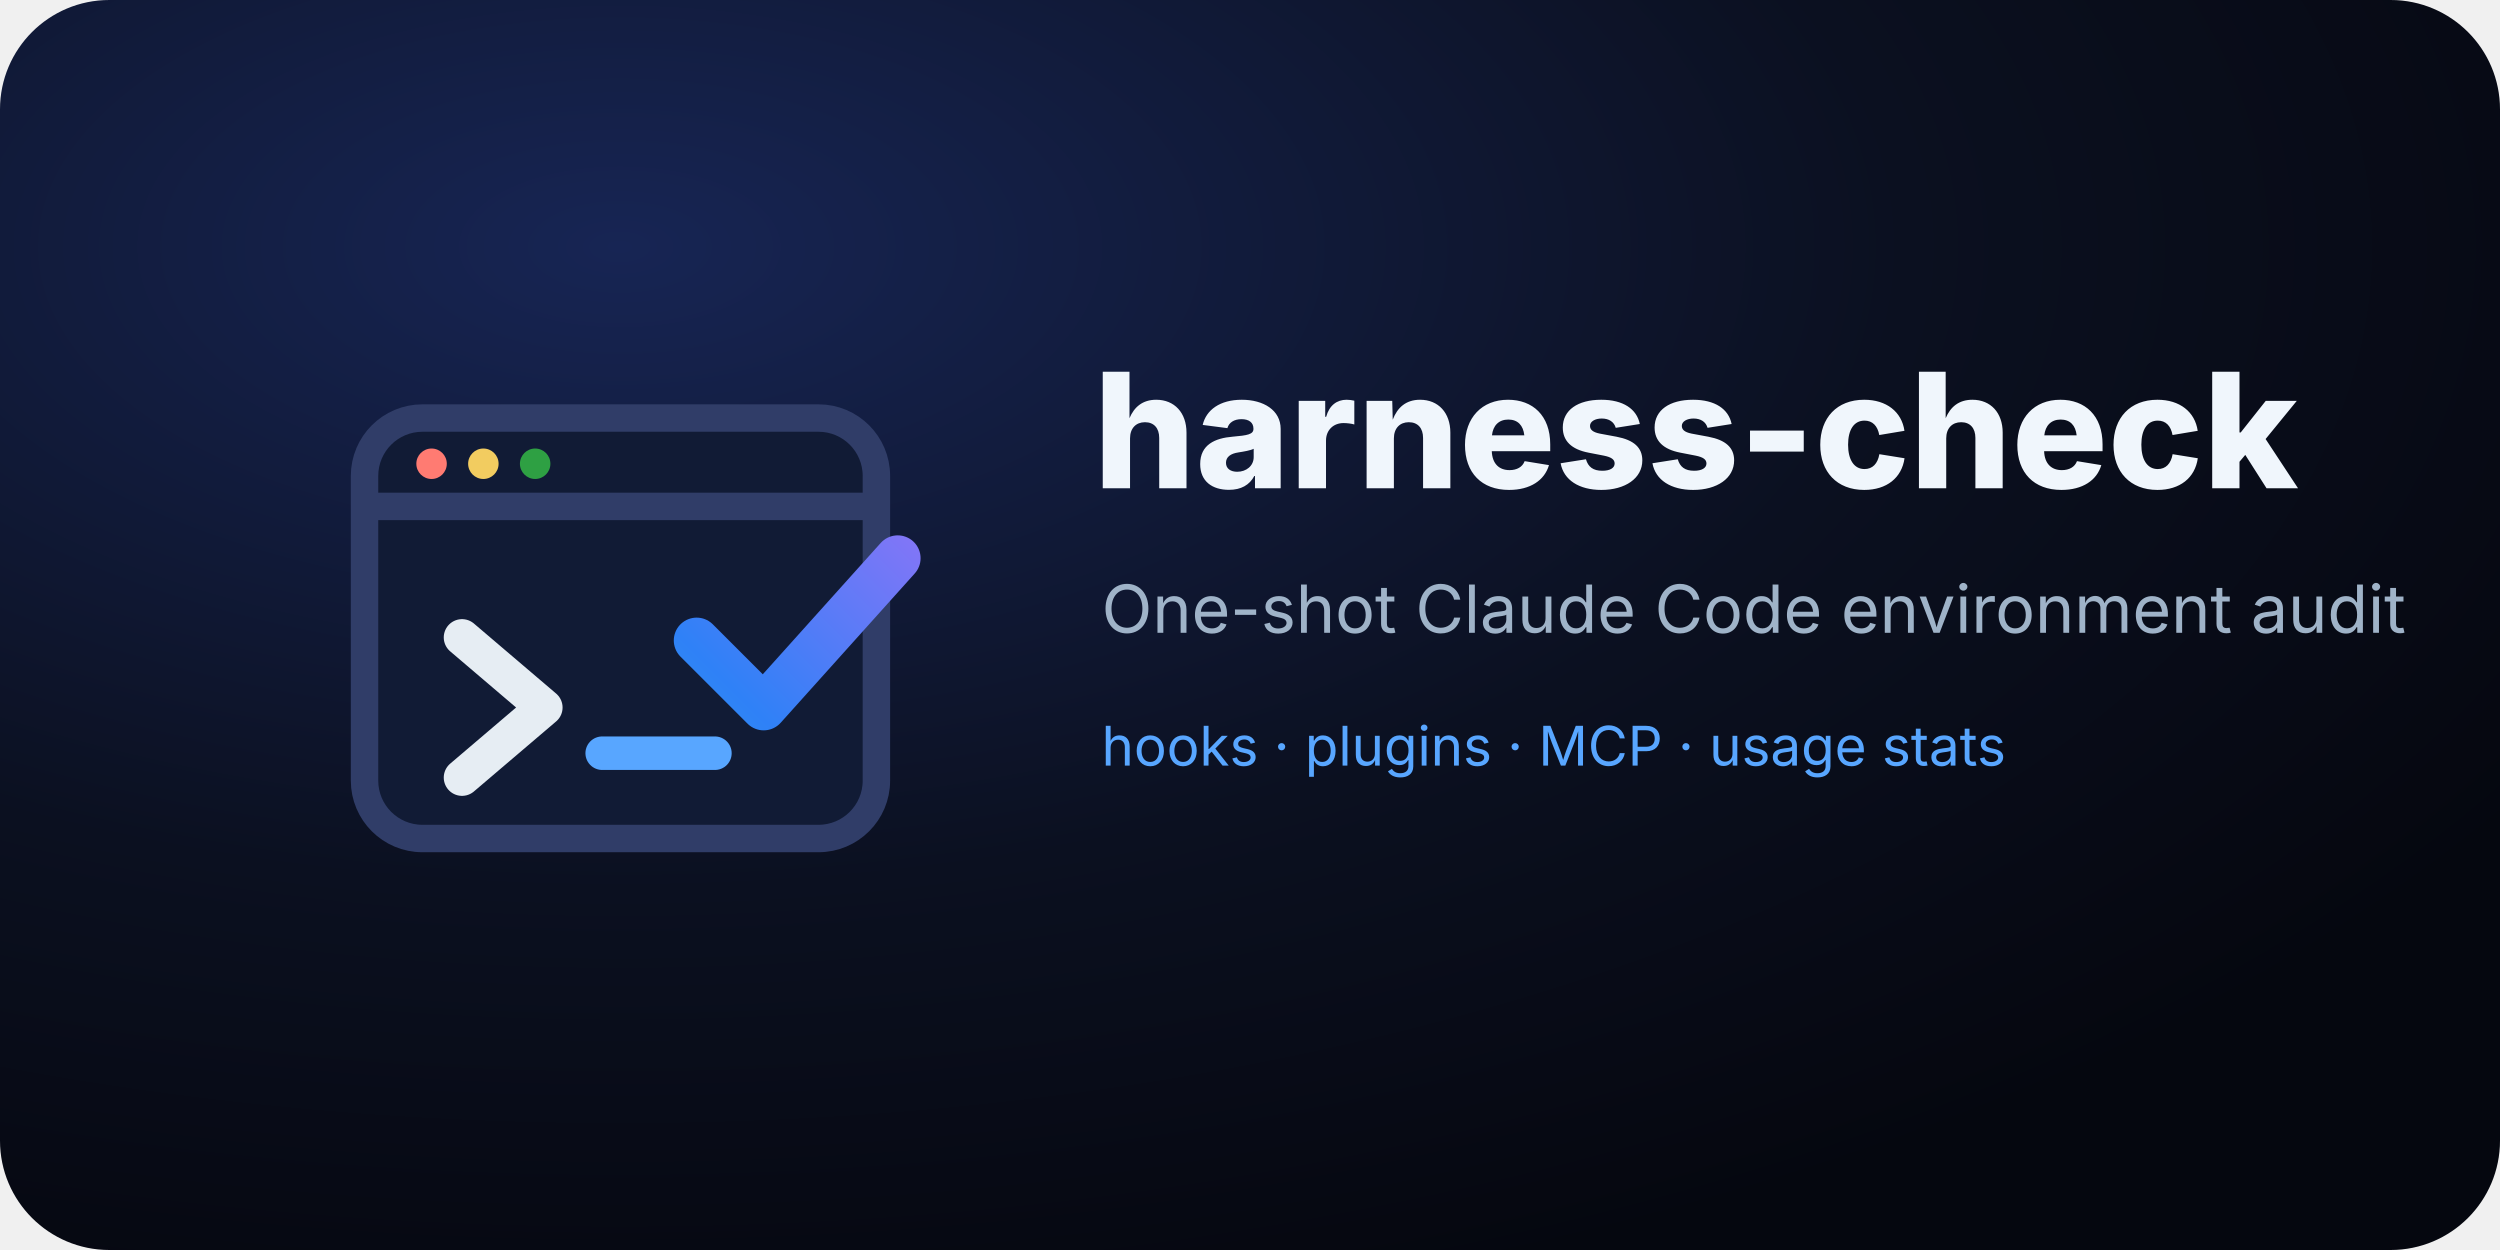
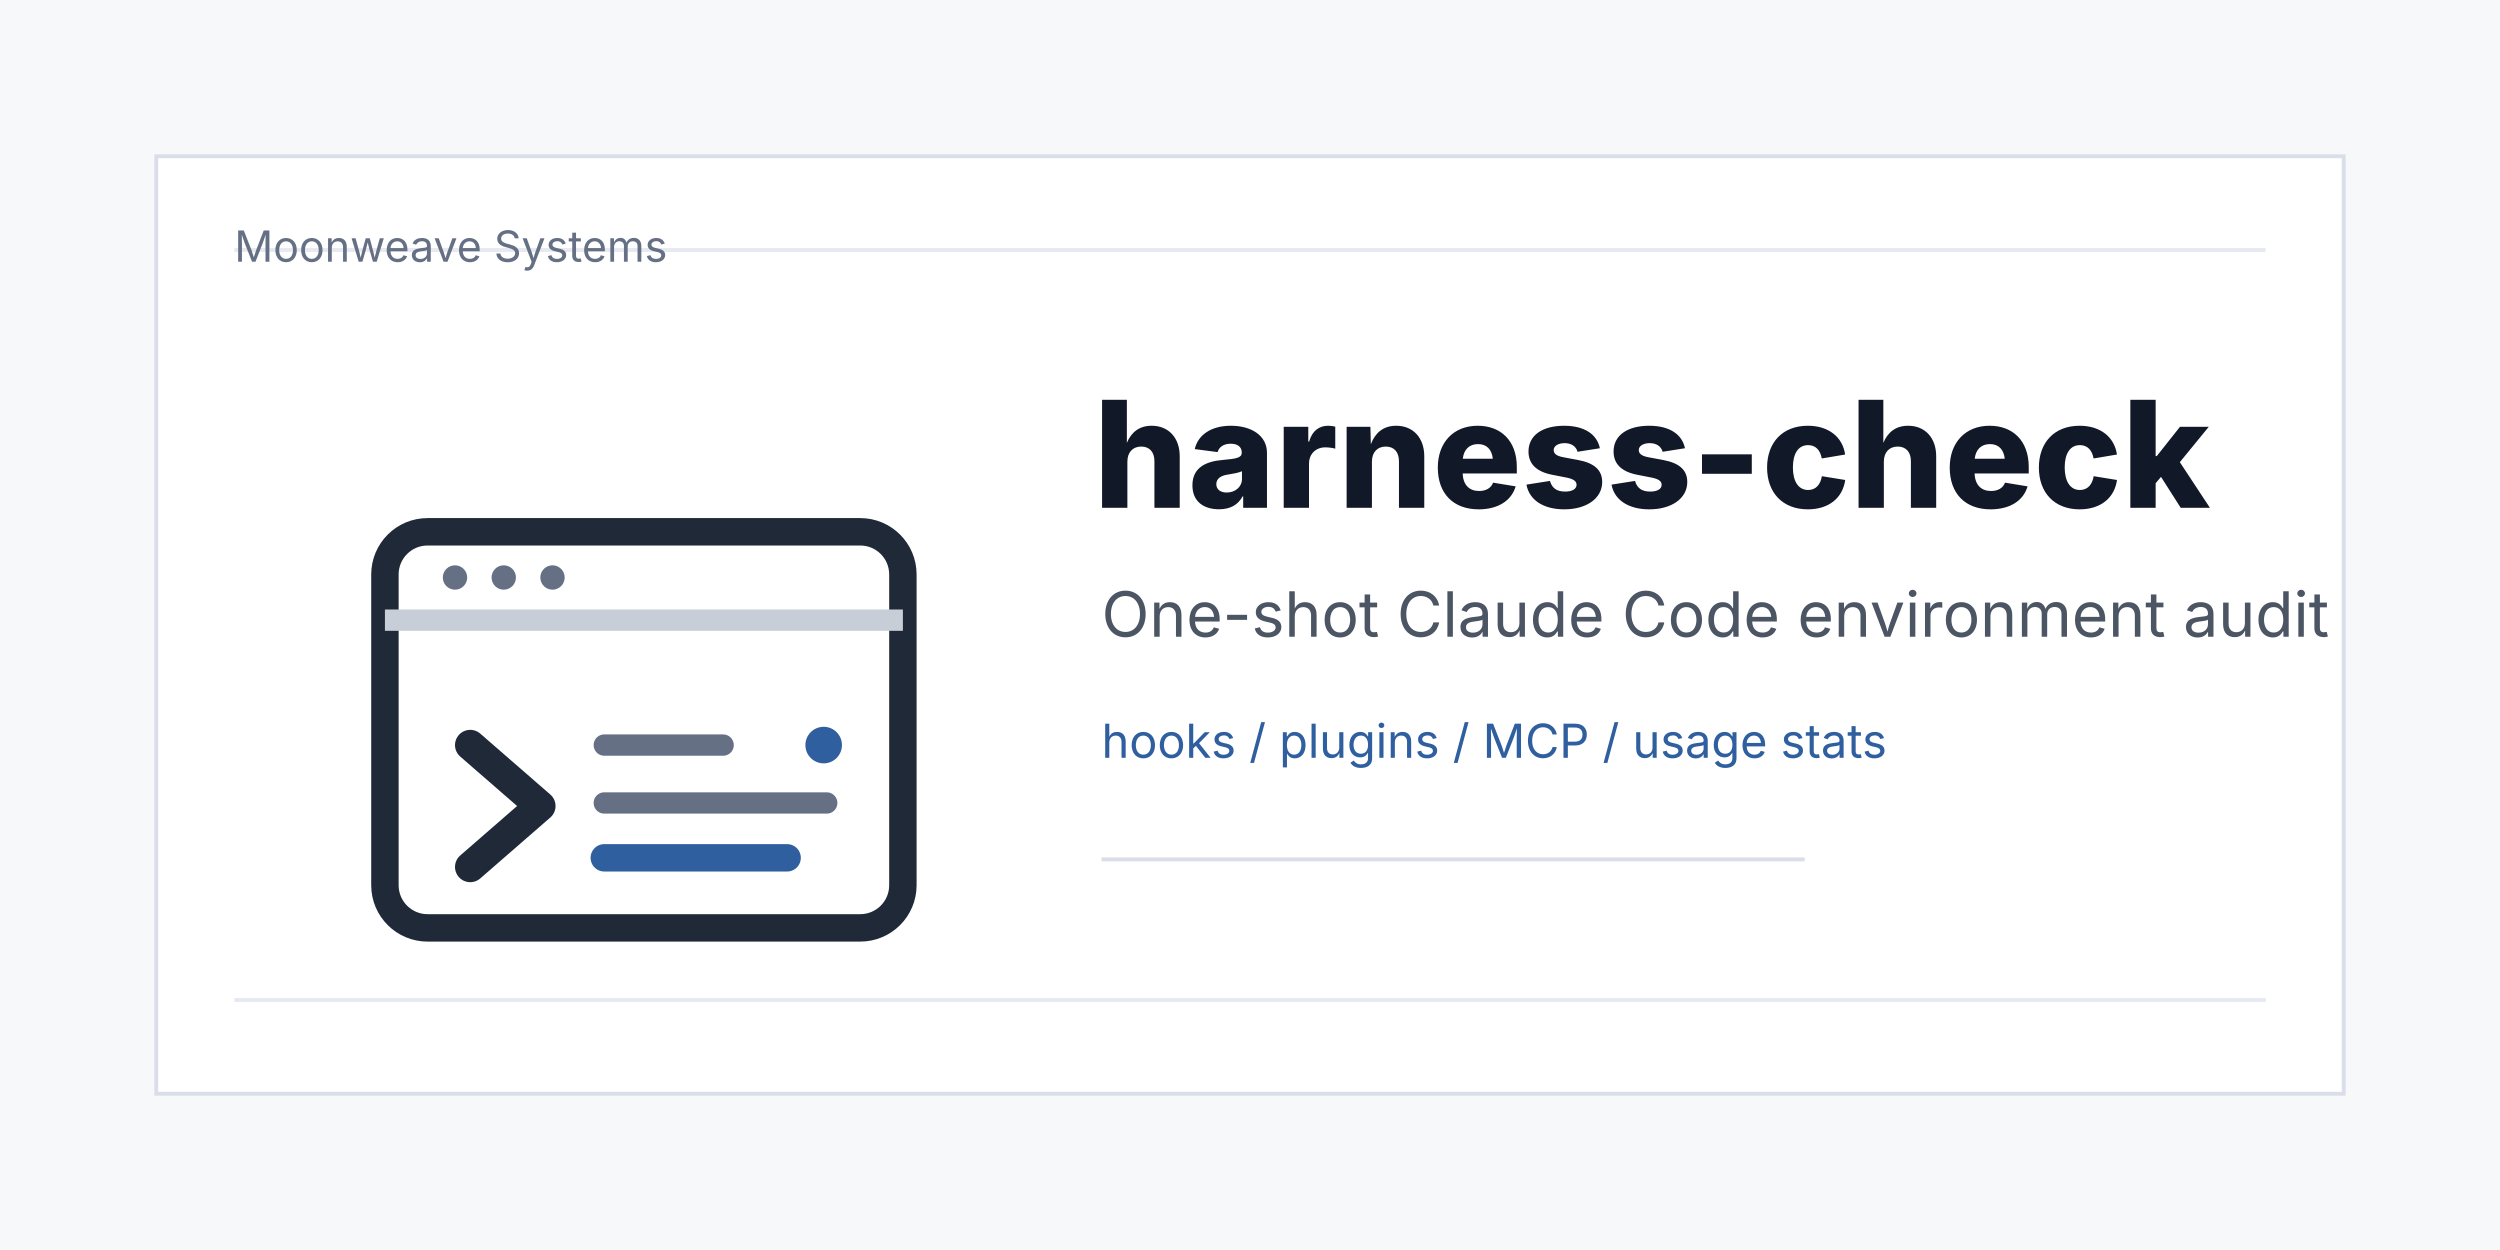
<svg xmlns="http://www.w3.org/2000/svg" viewBox="0 0 1280 640">
-   <defs>
-     <radialGradient id="bg" cx="25%" cy="20%" r="88%">
-       <stop offset="0" stop-color="#172554" />
-       <stop offset="0.58" stop-color="#0b1020" />
-       <stop offset="1" stop-color="#05070f" />
-     </radialGradient>
-     <linearGradient id="g" x1="160" y1="500" x2="500" y2="160" gradientUnits="userSpaceOnUse">
-       <stop offset="0" stop-color="#2dd4bf" />
-       <stop offset="0.55" stop-color="#2f81f7" />
-       <stop offset="1" stop-color="#a371f7" />
-     </linearGradient>
-   </defs>
-   <rect width="1280" height="640" rx="56" fill="url(#bg)" />
-   <g transform="translate(118 122) scale(.78)">
-     <rect x="88" y="118" width="336" height="276" rx="38" fill="#111b35" stroke="#303d68" stroke-width="18" />
-     <path d="M88 176h336" stroke="#303d68" stroke-width="18" />
-     <circle cx="132" cy="148" r="10" fill="#ff7b72" />
-     <circle cx="166" cy="148" r="10" fill="#f2cc60" />
-     <circle cx="200" cy="148" r="10" fill="#2ea043" />
-     <path d="M152 262l54 46-54 46" fill="none" stroke="#e6edf3" stroke-width="24" stroke-linecap="round" stroke-linejoin="round" />
-     <path d="M244 338h74" stroke="#58a6ff" stroke-width="22" stroke-linecap="round" />
-     <path d="M306 264l44 44 88-98" fill="none" stroke="url(#g)" stroke-width="30" stroke-linecap="round" stroke-linejoin="round" />
+   <rect width="1280" height="640" fill="#f7f8fa" />
+   <path d="M80 80h1120v480H80z" fill="#ffffff" stroke="#d9dee8" stroke-width="2" />
+   <path d="M120 128h1040M120 512h1040" stroke="#e6eaf0" stroke-width="2" />
+   <text x="120" y="134" fill="#667085" font-family="Inter, Arial, sans-serif" font-size="22" letter-spacing="0">Moonweave Systems</text>
+   <g transform="translate(130 174) scale(.78)">
+     <rect x="86" y="126" width="340" height="260" rx="28" fill="#ffffff" stroke="#1f2937" stroke-width="18" />
+     <path d="M86 184h340" stroke="#c8ced8" stroke-width="14" />
+     <circle cx="132" cy="156" r="8" fill="#667085" />
+     <circle cx="164" cy="156" r="8" fill="#667085" />
+     <circle cx="196" cy="156" r="8" fill="#667085" />
+     <path d="M142 266l46 40-46 40" fill="none" stroke="#1f2937" stroke-width="20" stroke-linecap="round" stroke-linejoin="round" />
+     <path d="M230 340h120" stroke="#2f5f9f" stroke-width="18" stroke-linecap="round" />
+     <path d="M230 266h78M230 304h146" stroke="#667085" stroke-width="14" stroke-linecap="round" />
+     <circle cx="374" cy="266" r="12" fill="#2f5f9f" />
  </g>
-   <text x="560" y="250" fill="#f0f6fc" font-family="Inter, Arial, sans-serif" font-size="82" font-weight="800">harness-check</text>
-   <text x="564" y="324" fill="#9fb3c8" font-family="Inter, Arial, sans-serif" font-size="34">One-shot Claude Code environment audit</text>
-   <text x="564" y="392" fill="#58a6ff" font-family="Inter, Arial, sans-serif" font-size="28">hooks · plugins · MCP · usage stats</text>
+   <text x="560" y="260" fill="#111827" font-family="Inter, Arial, sans-serif" font-size="76" font-weight="760">harness-check</text>
+   <text x="564" y="326" fill="#4b5563" font-family="Inter, Arial, sans-serif" font-size="32">One-shot Claude Code environment audit</text>
+   <text x="564" y="388" fill="#2f5f9f" font-family="Inter, Arial, sans-serif" font-size="24">hooks / plugins / MCP / usage stats</text>
+   <path d="M564 440h360" stroke="#d9dee8" stroke-width="2" />
</svg>
